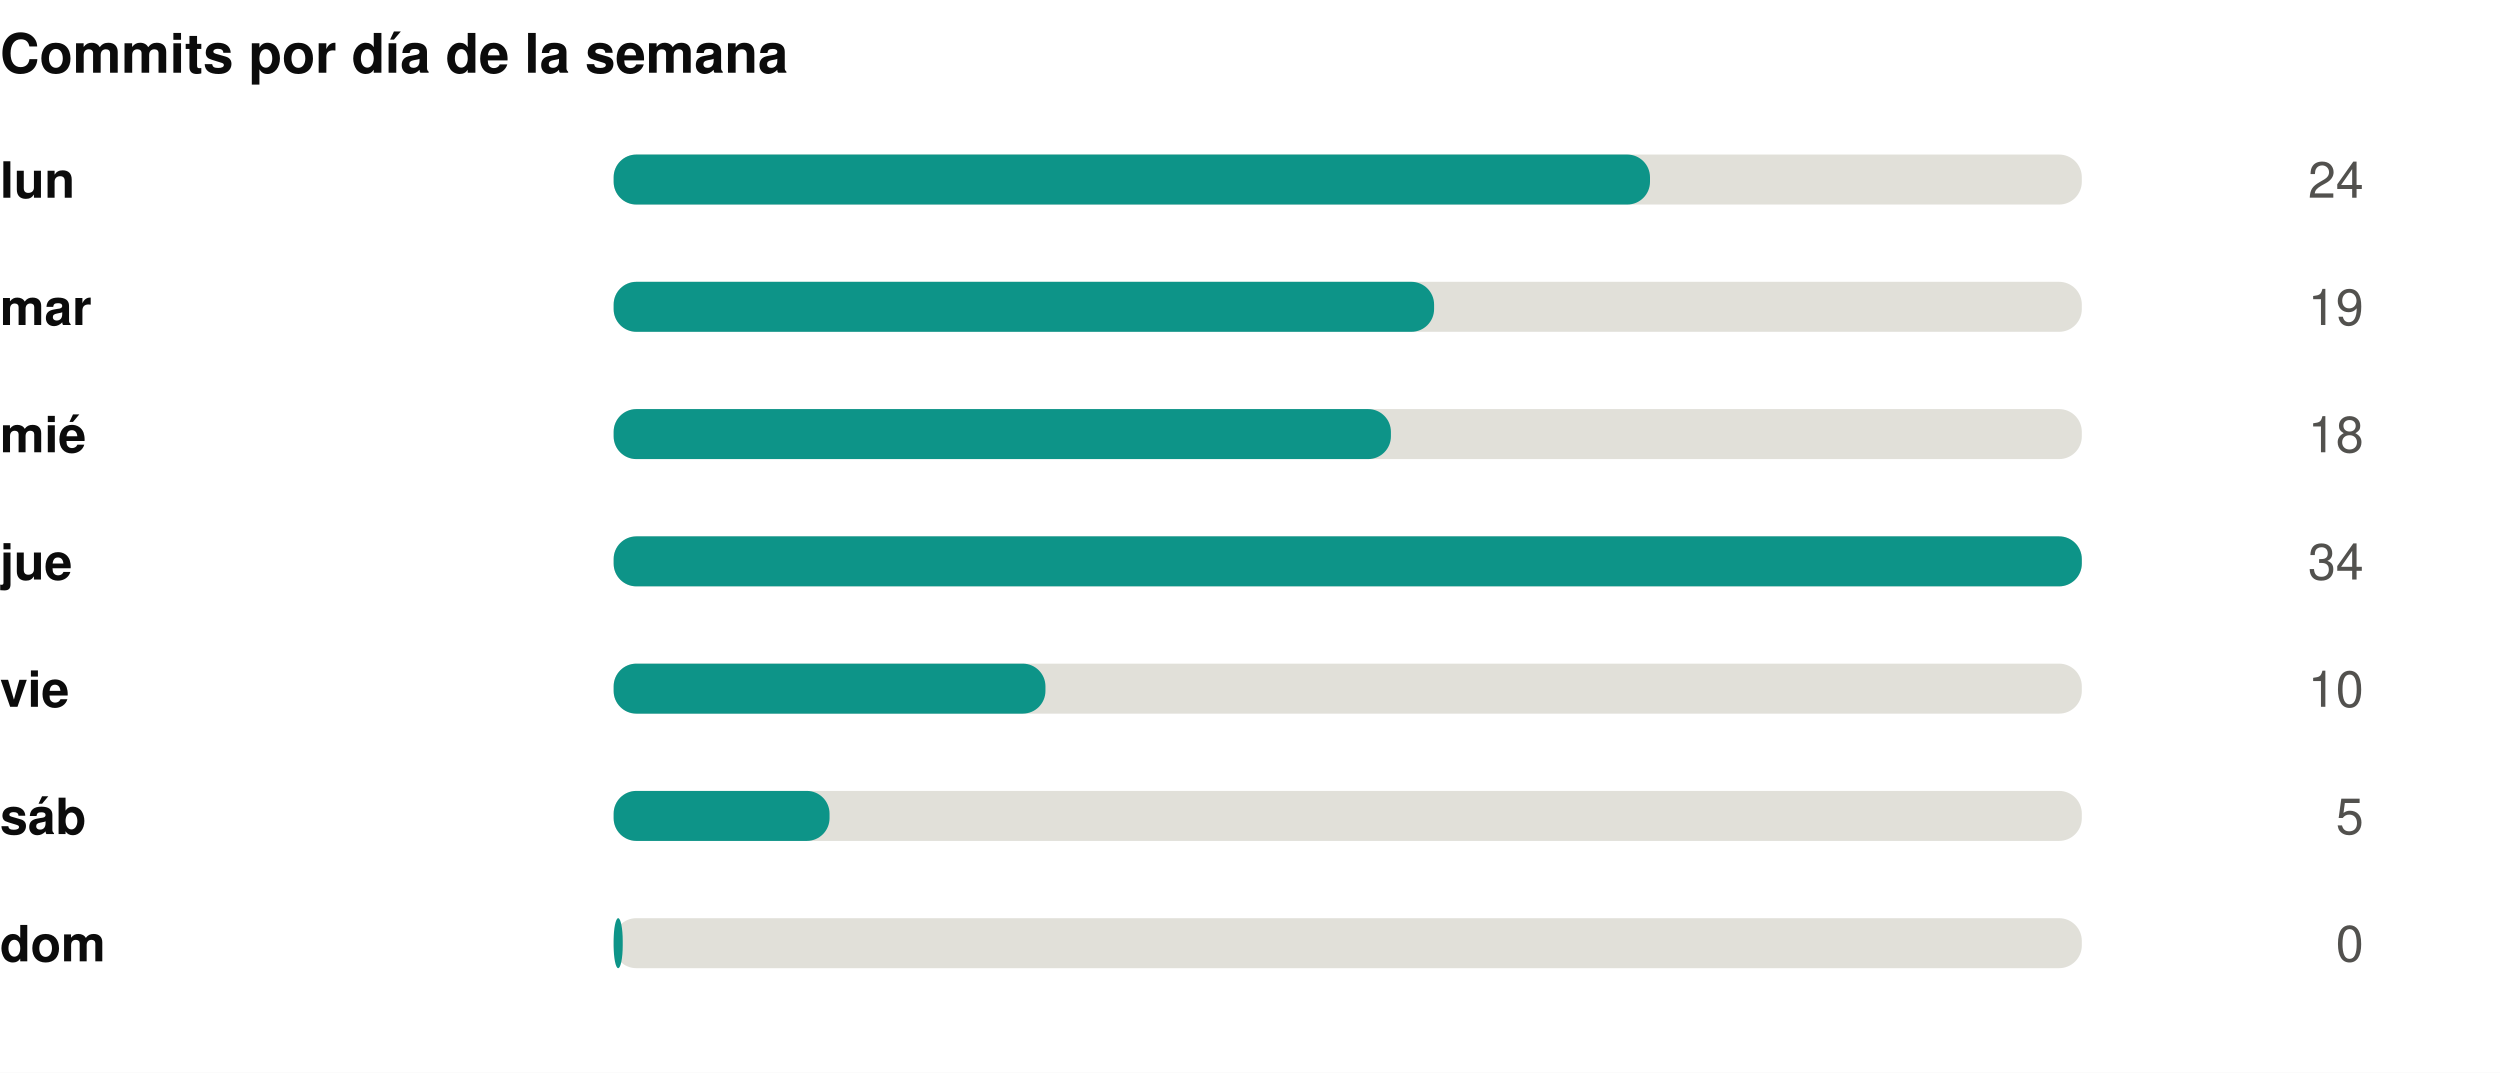
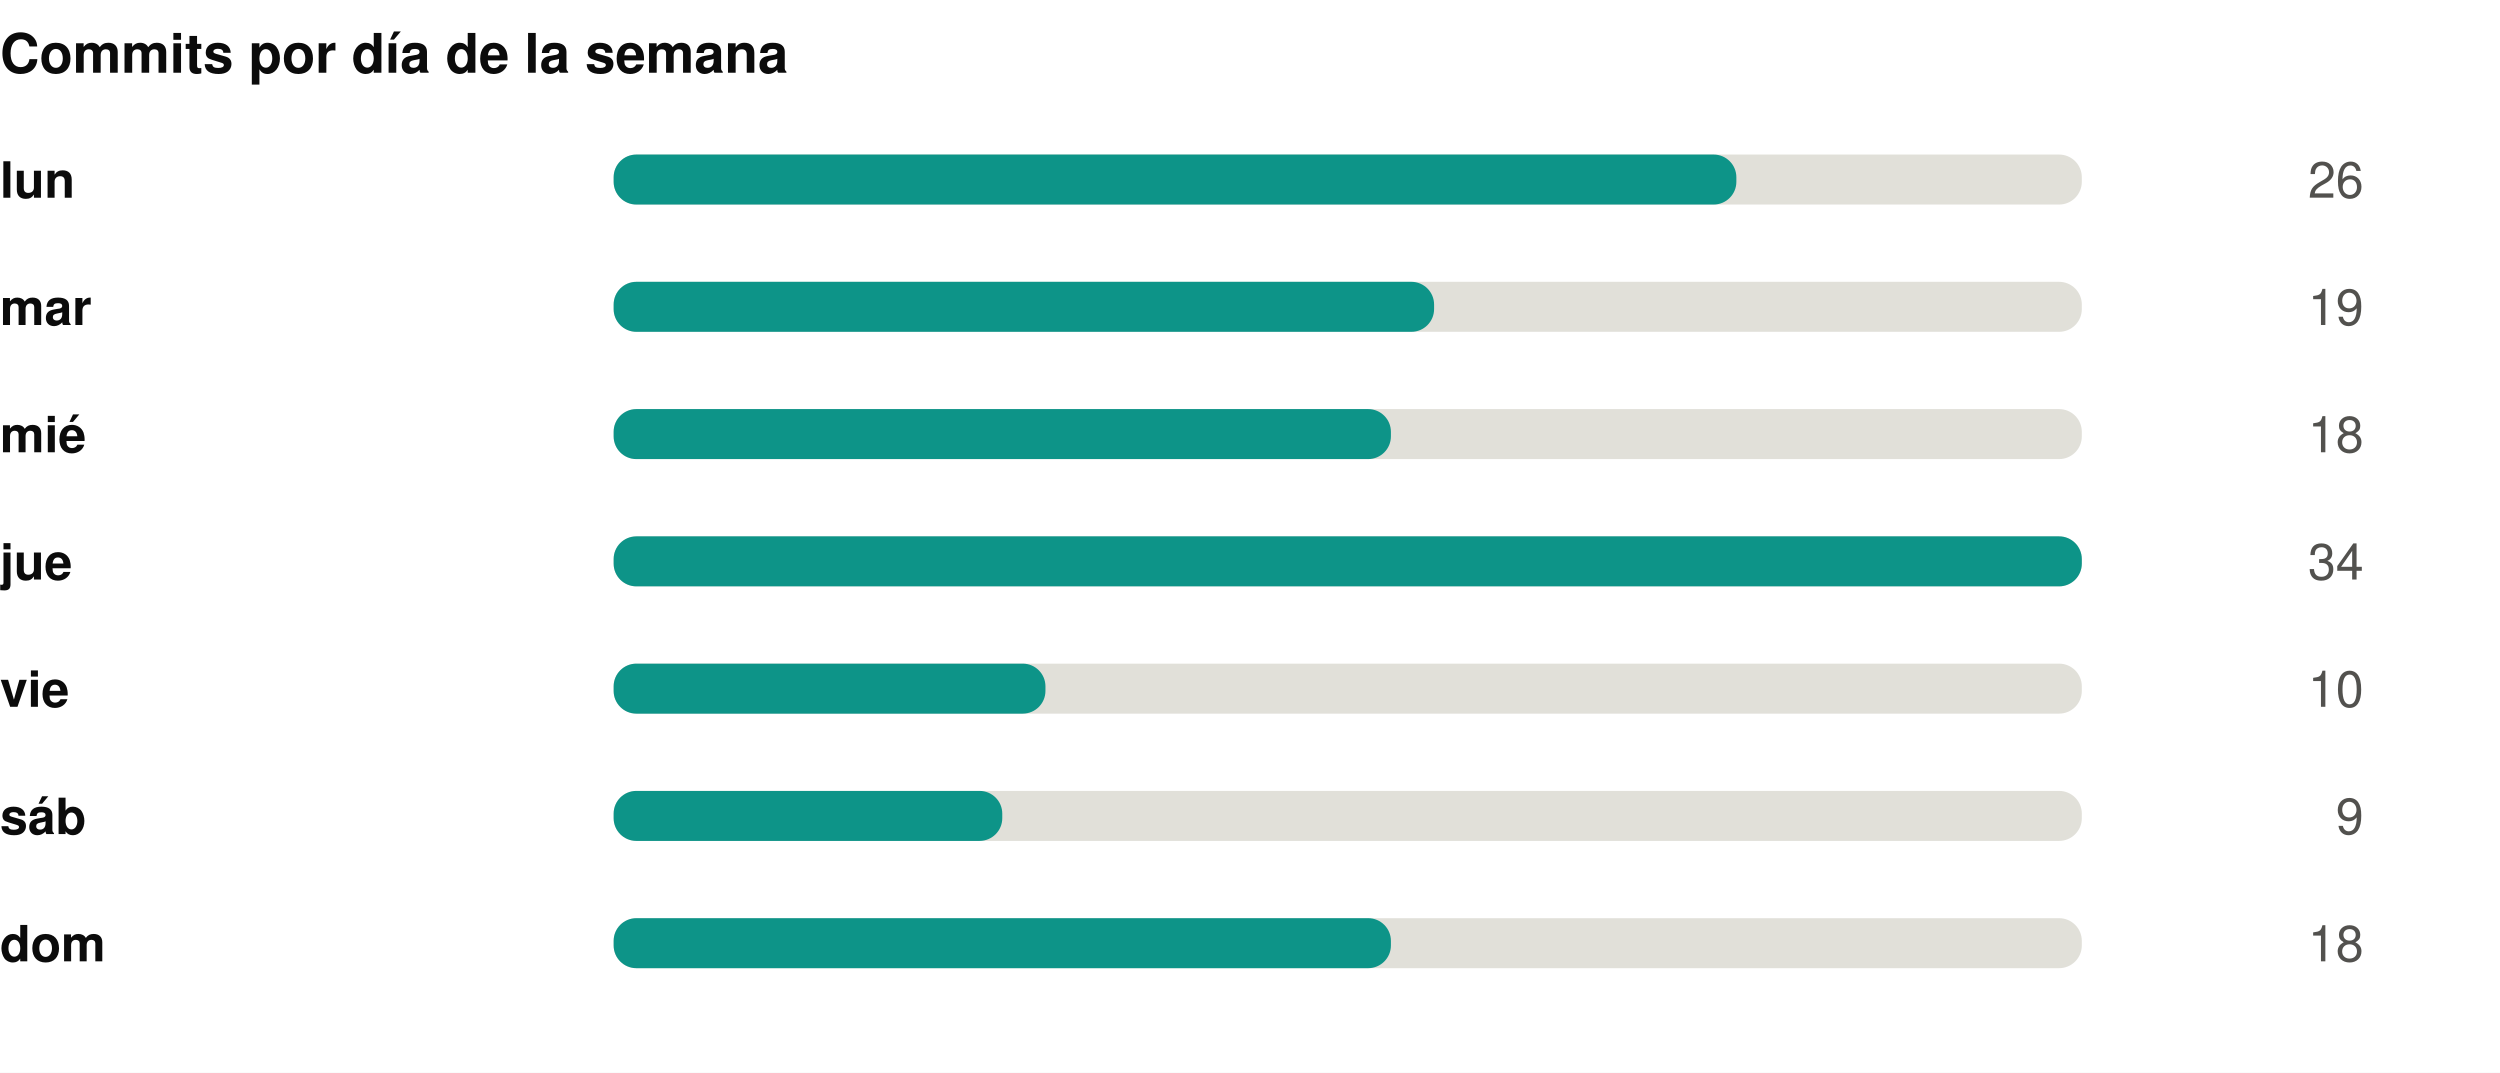
<svg xmlns="http://www.w3.org/2000/svg" width="550" height="236" viewBox="0 0 550 236" role="img">
  <rect width="550" height="236" fill="#ffffff" />
  <style>
@keyframes grow{from{transform:scaleX(0)}}
@keyframes rise{from{opacity:0;transform:translateY(9px)}}
@keyframes fade{from{opacity:0}}
@keyframes draw{to{stroke-dashoffset:0}}
.bar{transform-box:fill-box;transform-origin:left center;animation:grow .9s cubic-bezier(.22,1,.36,1) var(--d,0s) both}
.rise{animation:rise .7s cubic-bezier(.22,1,.36,1) var(--d,0s) both}
.fade{animation:fade .8s ease-out var(--d,0s) both}
.draw{animation:draw 1.7s ease-out .1s both}
@media (prefers-reduced-motion:reduce){
.bar,.rise,.fade,.draw{animation:none;transform:none;opacity:1;stroke-dashoffset:0}
}
</style>
  <g transform="translate(0,0)">
    <text x="0" y="16" font-family="-apple-system,BlinkMacSystemFont,'Segoe UI',Helvetica,Arial,sans-serif" font-size="12" font-weight="700" fill="#0b0b0b" text-anchor="start">Commits por día de la semana</text>
    <text x="0" y="43.5" font-family="-apple-system,BlinkMacSystemFont,'Segoe UI',Helvetica,Arial,sans-serif" font-size="11" font-weight="600" fill="#0b0b0b" text-anchor="start">lun</text>
    <rect x="135" y="34" width="323" height="11" rx="5" fill="#e1e0d9" />
-     <rect class="bar" style="--d:0.00s" x="135" y="34" width="228.0" height="11" rx="5" fill="#0d9488" />
+     <rect class="bar" style="--d:0.00s" x="135" y="34" width="247.0" height="11" rx="5" fill="#0d9488" />
    <g class="fade" style="--d:0.00s">
-       <text x="520" y="43.5" font-family="-apple-system,BlinkMacSystemFont,'Segoe UI',Helvetica,Arial,sans-serif" font-size="11" font-weight="400" fill="#52514e" text-anchor="end">24</text>
+       <text x="520" y="43.5" font-family="-apple-system,BlinkMacSystemFont,'Segoe UI',Helvetica,Arial,sans-serif" font-size="11" font-weight="400" fill="#52514e" text-anchor="end">26</text>
    </g>
    <text x="0" y="71.5" font-family="-apple-system,BlinkMacSystemFont,'Segoe UI',Helvetica,Arial,sans-serif" font-size="11" font-weight="600" fill="#0b0b0b" text-anchor="start">mar</text>
    <rect x="135" y="62" width="323" height="11" rx="5" fill="#e1e0d9" />
    <rect class="bar" style="--d:0.07s" x="135" y="62" width="180.5" height="11" rx="5" fill="#0d9488" />
    <g class="fade" style="--d:0.07s">
      <text x="520" y="71.5" font-family="-apple-system,BlinkMacSystemFont,'Segoe UI',Helvetica,Arial,sans-serif" font-size="11" font-weight="400" fill="#52514e" text-anchor="end">19</text>
    </g>
    <text x="0" y="99.5" font-family="-apple-system,BlinkMacSystemFont,'Segoe UI',Helvetica,Arial,sans-serif" font-size="11" font-weight="600" fill="#0b0b0b" text-anchor="start">mié</text>
    <rect x="135" y="90" width="323" height="11" rx="5" fill="#e1e0d9" />
    <rect class="bar" style="--d:0.14s" x="135" y="90" width="171.0" height="11" rx="5" fill="#0d9488" />
    <g class="fade" style="--d:0.14s">
      <text x="520" y="99.5" font-family="-apple-system,BlinkMacSystemFont,'Segoe UI',Helvetica,Arial,sans-serif" font-size="11" font-weight="400" fill="#52514e" text-anchor="end">18</text>
    </g>
    <text x="0" y="127.5" font-family="-apple-system,BlinkMacSystemFont,'Segoe UI',Helvetica,Arial,sans-serif" font-size="11" font-weight="600" fill="#0b0b0b" text-anchor="start">jue</text>
    <rect x="135" y="118" width="323" height="11" rx="5" fill="#e1e0d9" />
    <rect class="bar" style="--d:0.21s" x="135" y="118" width="323.0" height="11" rx="5" fill="#0d9488" />
    <g class="fade" style="--d:0.21s">
      <text x="520" y="127.5" font-family="-apple-system,BlinkMacSystemFont,'Segoe UI',Helvetica,Arial,sans-serif" font-size="11" font-weight="400" fill="#52514e" text-anchor="end">34</text>
    </g>
    <text x="0" y="155.5" font-family="-apple-system,BlinkMacSystemFont,'Segoe UI',Helvetica,Arial,sans-serif" font-size="11" font-weight="600" fill="#0b0b0b" text-anchor="start">vie</text>
    <rect x="135" y="146" width="323" height="11" rx="5" fill="#e1e0d9" />
    <rect class="bar" style="--d:0.28s" x="135" y="146" width="95.0" height="11" rx="5" fill="#0d9488" />
    <g class="fade" style="--d:0.28s">
      <text x="520" y="155.5" font-family="-apple-system,BlinkMacSystemFont,'Segoe UI',Helvetica,Arial,sans-serif" font-size="11" font-weight="400" fill="#52514e" text-anchor="end">10</text>
    </g>
    <text x="0" y="183.5" font-family="-apple-system,BlinkMacSystemFont,'Segoe UI',Helvetica,Arial,sans-serif" font-size="11" font-weight="600" fill="#0b0b0b" text-anchor="start">sáb</text>
    <rect x="135" y="174" width="323" height="11" rx="5" fill="#e1e0d9" />
-     <rect class="bar" style="--d:0.35s" x="135" y="174" width="47.5" height="11" rx="5" fill="#0d9488" />
+     <rect class="bar" style="--d:0.35s" x="135" y="174" width="85.5" height="11" rx="5" fill="#0d9488" />
    <g class="fade" style="--d:0.35s">
-       <text x="520" y="183.5" font-family="-apple-system,BlinkMacSystemFont,'Segoe UI',Helvetica,Arial,sans-serif" font-size="11" font-weight="400" fill="#52514e" text-anchor="end">5</text>
+       <text x="520" y="183.5" font-family="-apple-system,BlinkMacSystemFont,'Segoe UI',Helvetica,Arial,sans-serif" font-size="11" font-weight="400" fill="#52514e" text-anchor="end">9</text>
    </g>
    <text x="0" y="211.5" font-family="-apple-system,BlinkMacSystemFont,'Segoe UI',Helvetica,Arial,sans-serif" font-size="11" font-weight="600" fill="#0b0b0b" text-anchor="start">dom</text>
    <rect x="135" y="202" width="323" height="11" rx="5" fill="#e1e0d9" />
-     <rect class="bar" style="--d:0.42s" x="135" y="202" width="2.0" height="11" rx="5" fill="#0d9488" />
+     <rect class="bar" style="--d:0.42s" x="135" y="202" width="171.0" height="11" rx="5" fill="#0d9488" />
    <g class="fade" style="--d:0.42s">
-       <text x="520" y="211.5" font-family="-apple-system,BlinkMacSystemFont,'Segoe UI',Helvetica,Arial,sans-serif" font-size="11" font-weight="400" fill="#52514e" text-anchor="end">0</text>
+       <text x="520" y="211.5" font-family="-apple-system,BlinkMacSystemFont,'Segoe UI',Helvetica,Arial,sans-serif" font-size="11" font-weight="400" fill="#52514e" text-anchor="end">18</text>
    </g>
  </g>
</svg>
